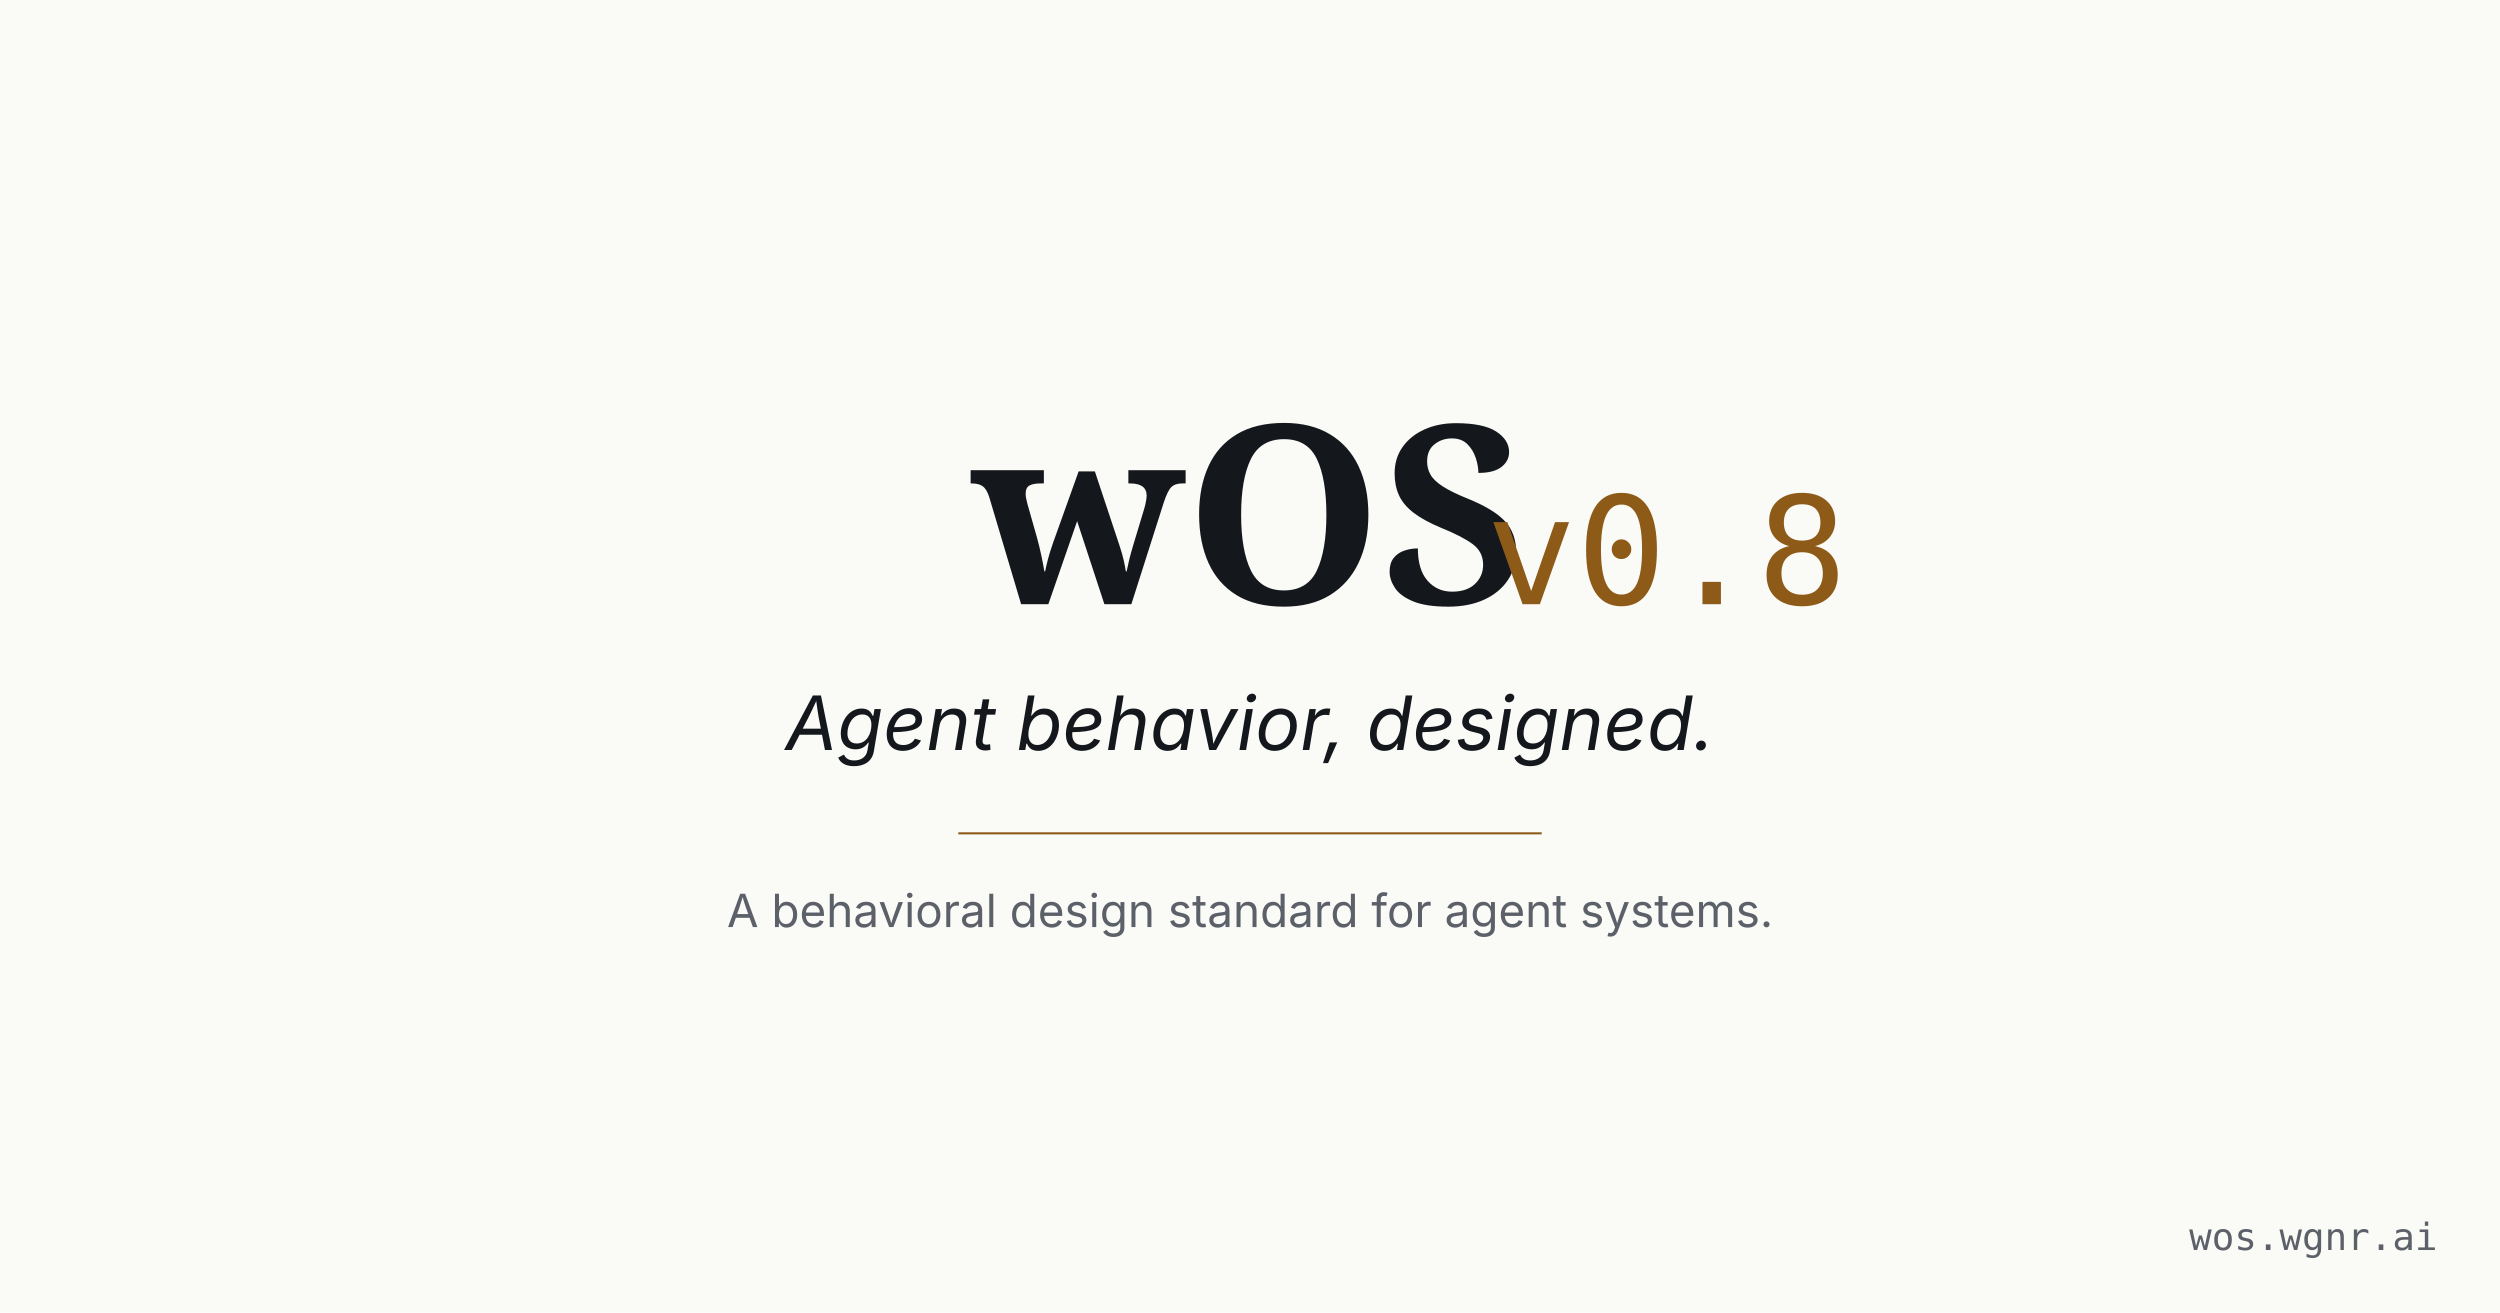
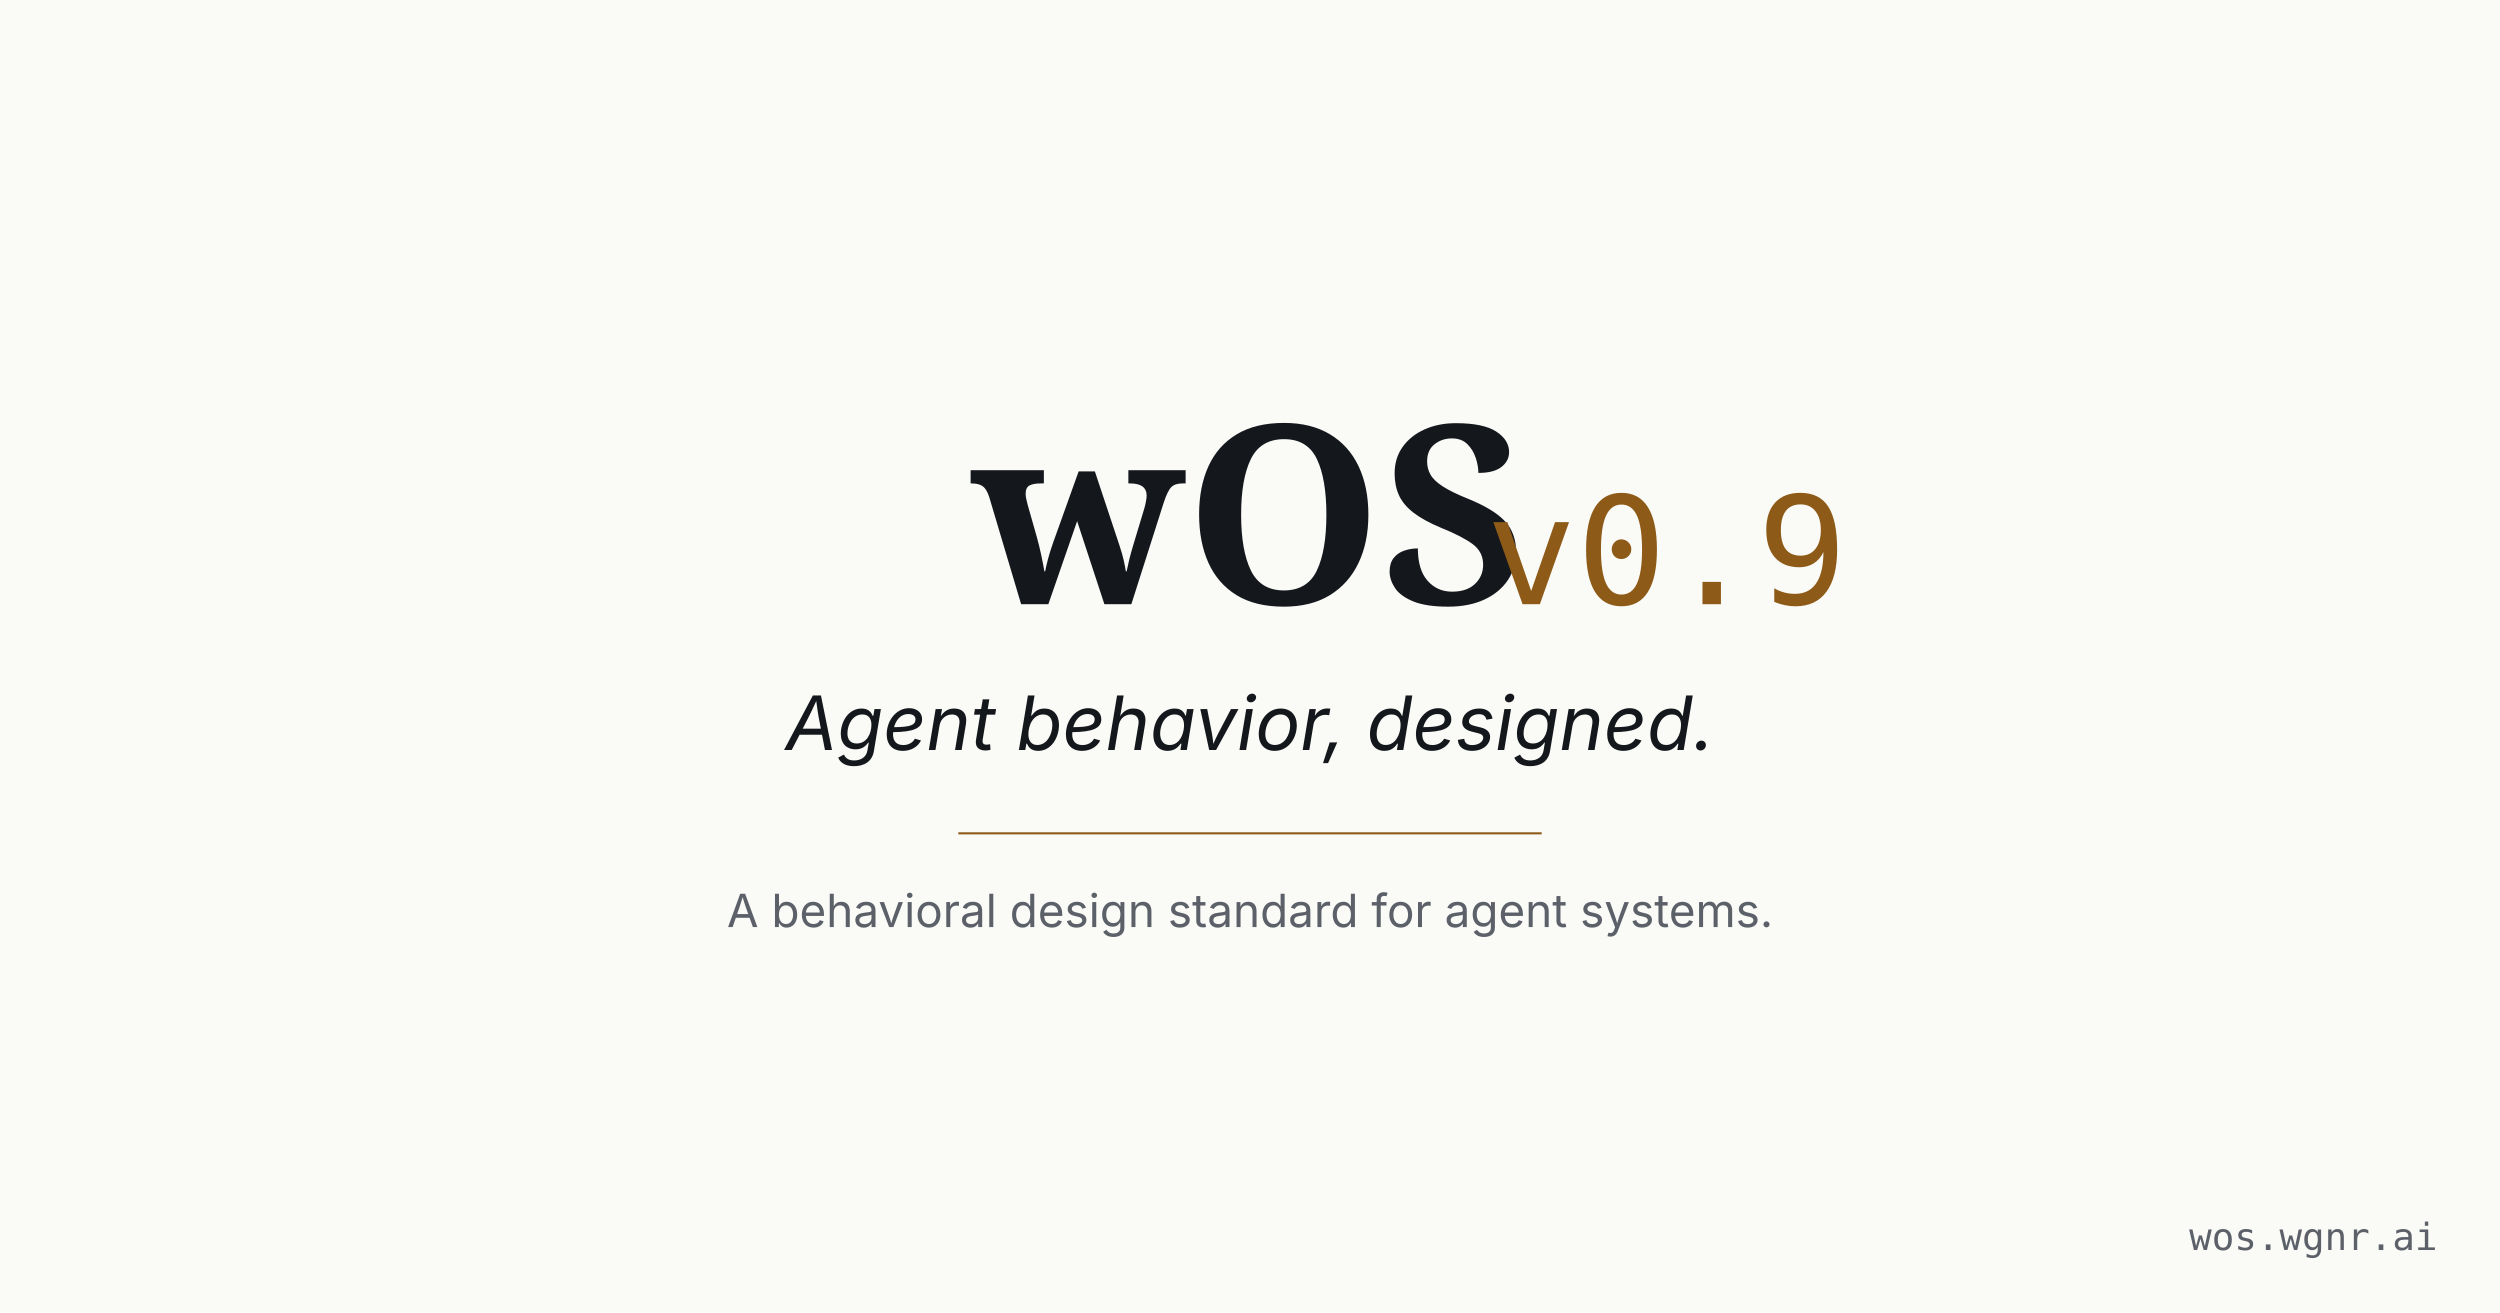
- <svg xmlns="http://www.w3.org/2000/svg" viewBox="0 0 1200 630" role="img" aria-label="wOS v0.8 — Agent behavior, designed.">
+ <svg xmlns="http://www.w3.org/2000/svg" viewBox="0 0 1200 630" role="img" aria-label="wOS v0.9 — Agent behavior, designed.">
  <rect width="1200" height="630" fill="#FAFAF7" />
  <text x="600" y="290" font-family="'IBM Plex Serif', Georgia, serif" font-weight="600" font-size="120" fill="#14171C" text-anchor="middle">wOS</text>
-   <text x="600" y="290" font-family="'IBM Plex Mono', monospace" font-weight="400" font-size="72" fill="#8E5A18" text-anchor="middle" dx="200" dy="0">v0.8</text>
+   <text x="600" y="290" font-family="'IBM Plex Mono', monospace" font-weight="400" font-size="72" fill="#8E5A18" text-anchor="middle" dx="200" dy="0">v0.9</text>
  <text x="600" y="360" font-family="'IBM Plex Sans', Inter, system-ui, sans-serif" font-style="italic" font-weight="400" font-size="36" fill="#14171C" text-anchor="middle">Agent behavior, designed.</text>
  <line x1="460" y1="400" x2="740" y2="400" stroke="#8E5A18" stroke-width="1" />
  <text x="600" y="445" font-family="'IBM Plex Sans', Inter, system-ui, sans-serif" font-weight="400" font-size="22" fill="#5C6068" text-anchor="middle">A behavioral design standard for agent systems.</text>
  <text x="1170" y="600" font-family="'IBM Plex Mono', monospace" font-weight="400" font-size="18" fill="#5C6068" text-anchor="end">wos.wgnr.ai</text>
</svg>
